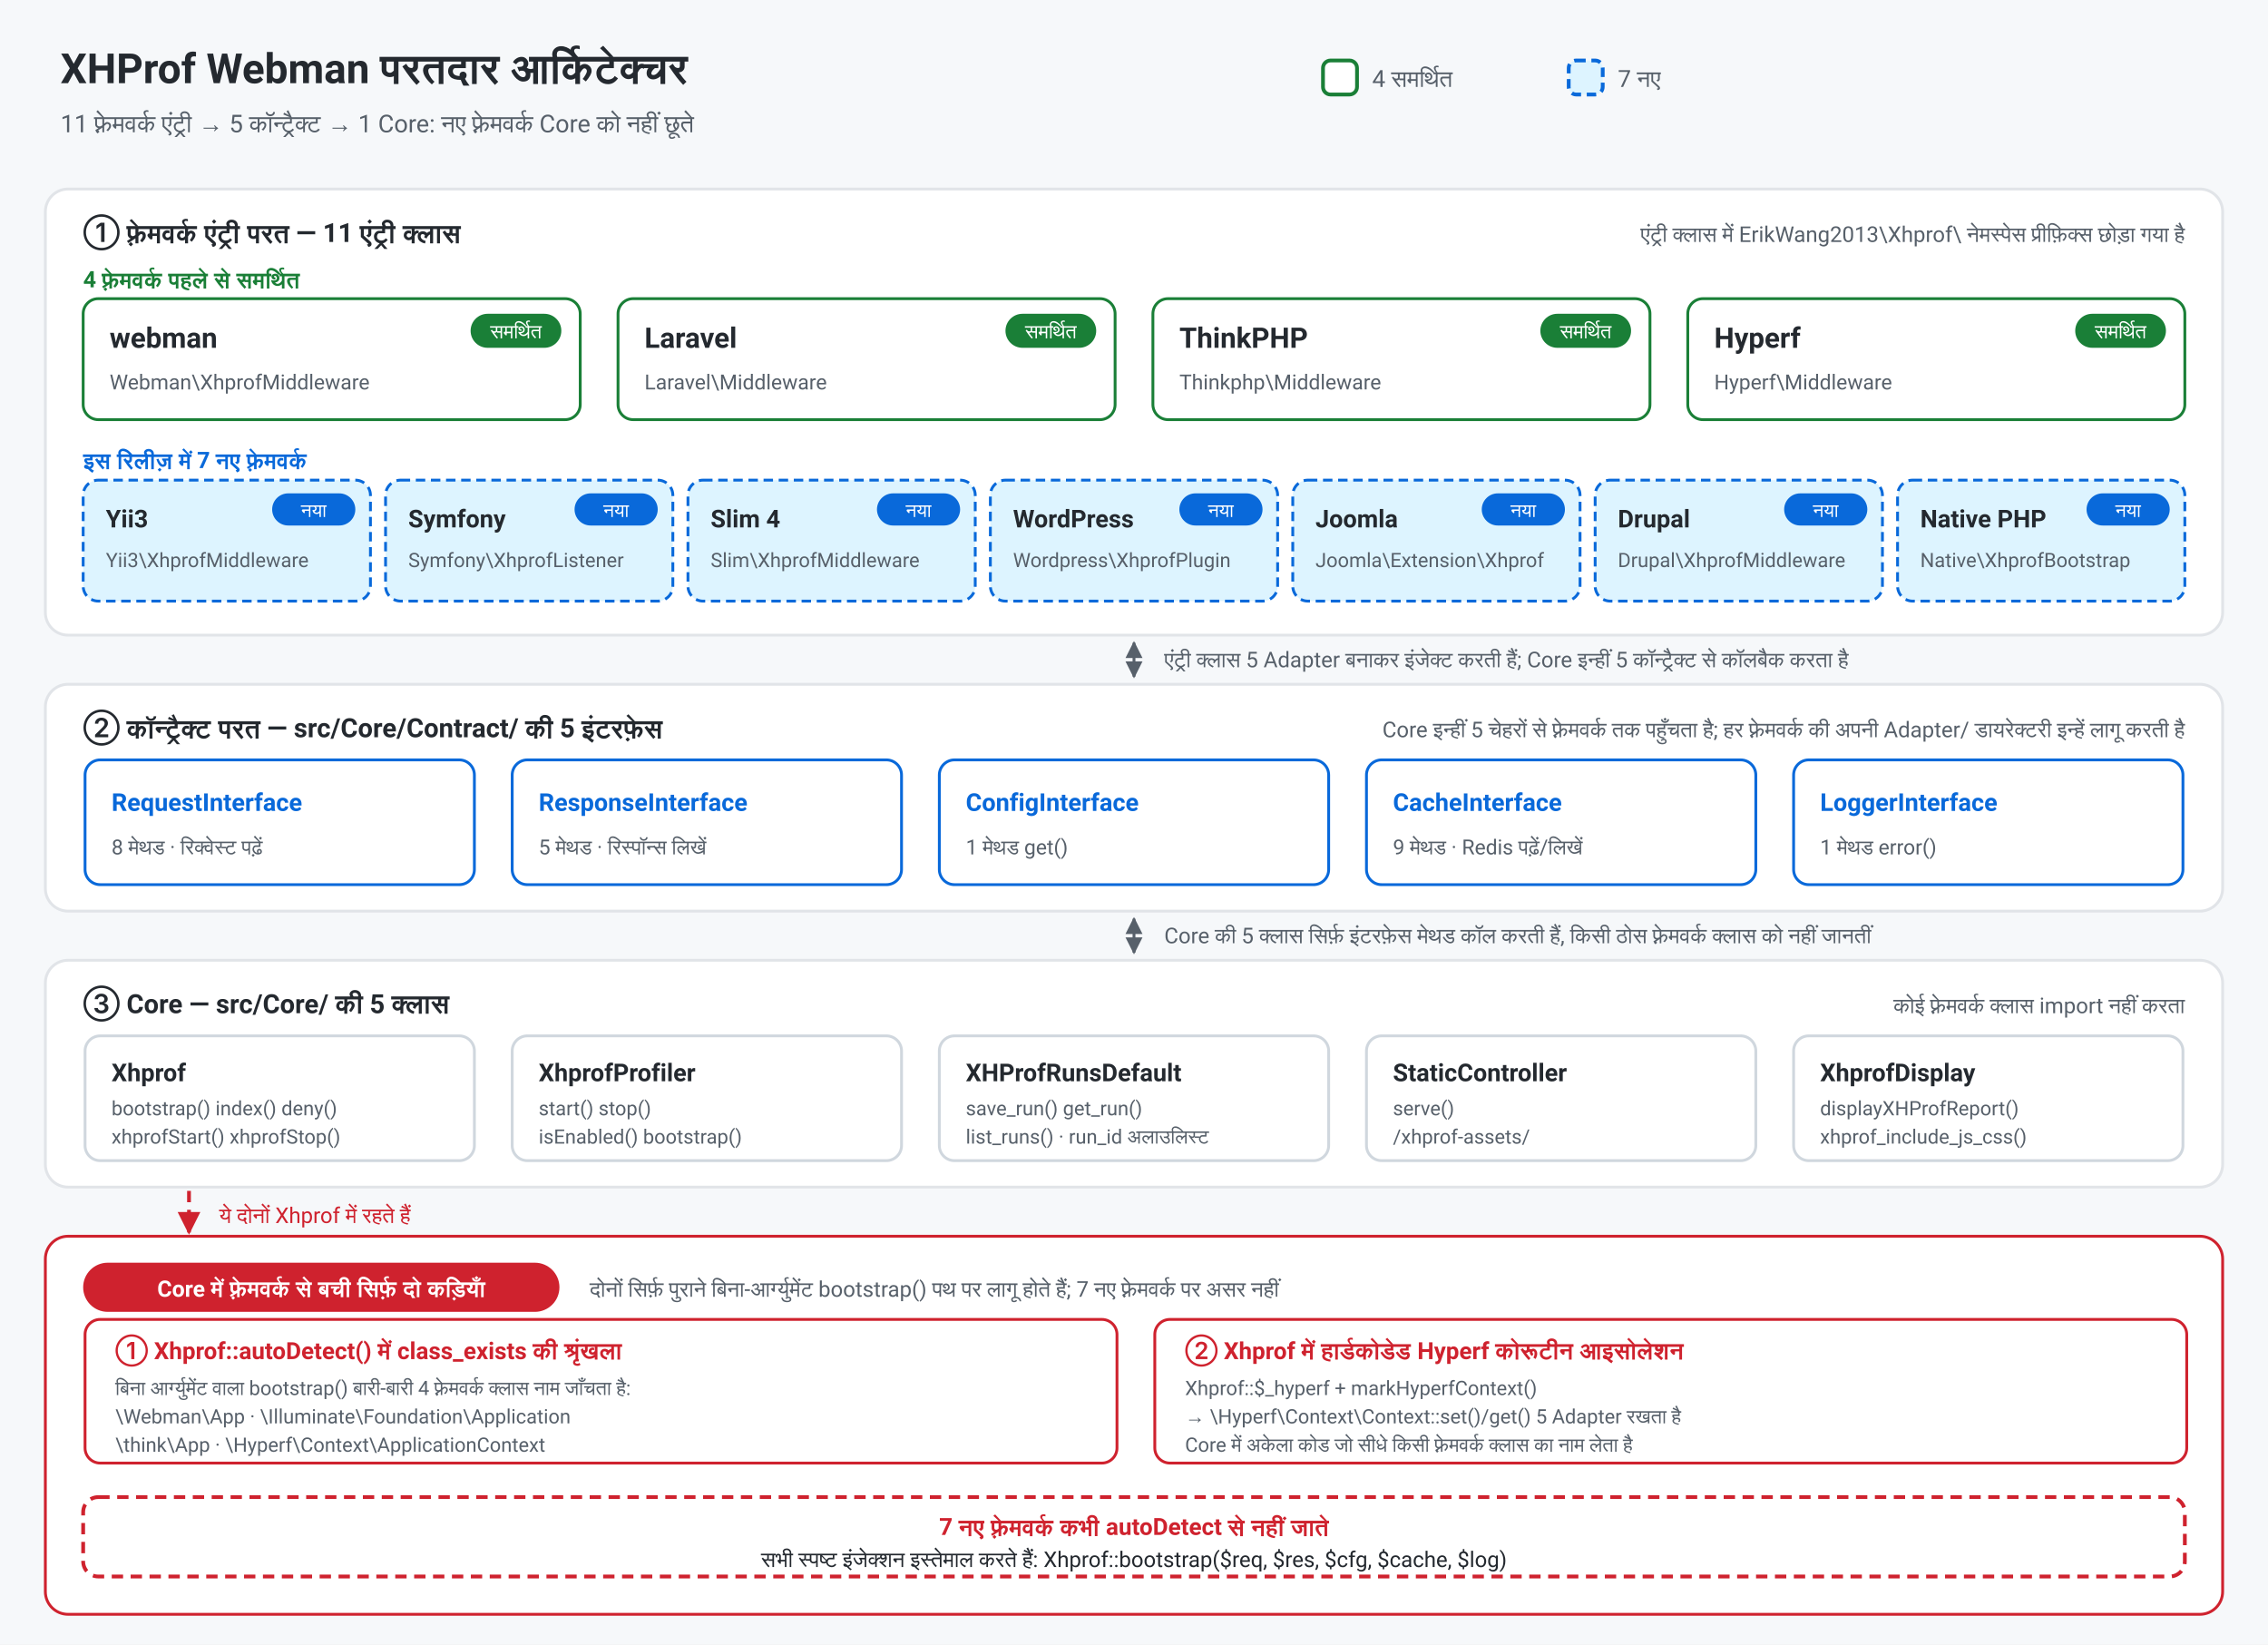
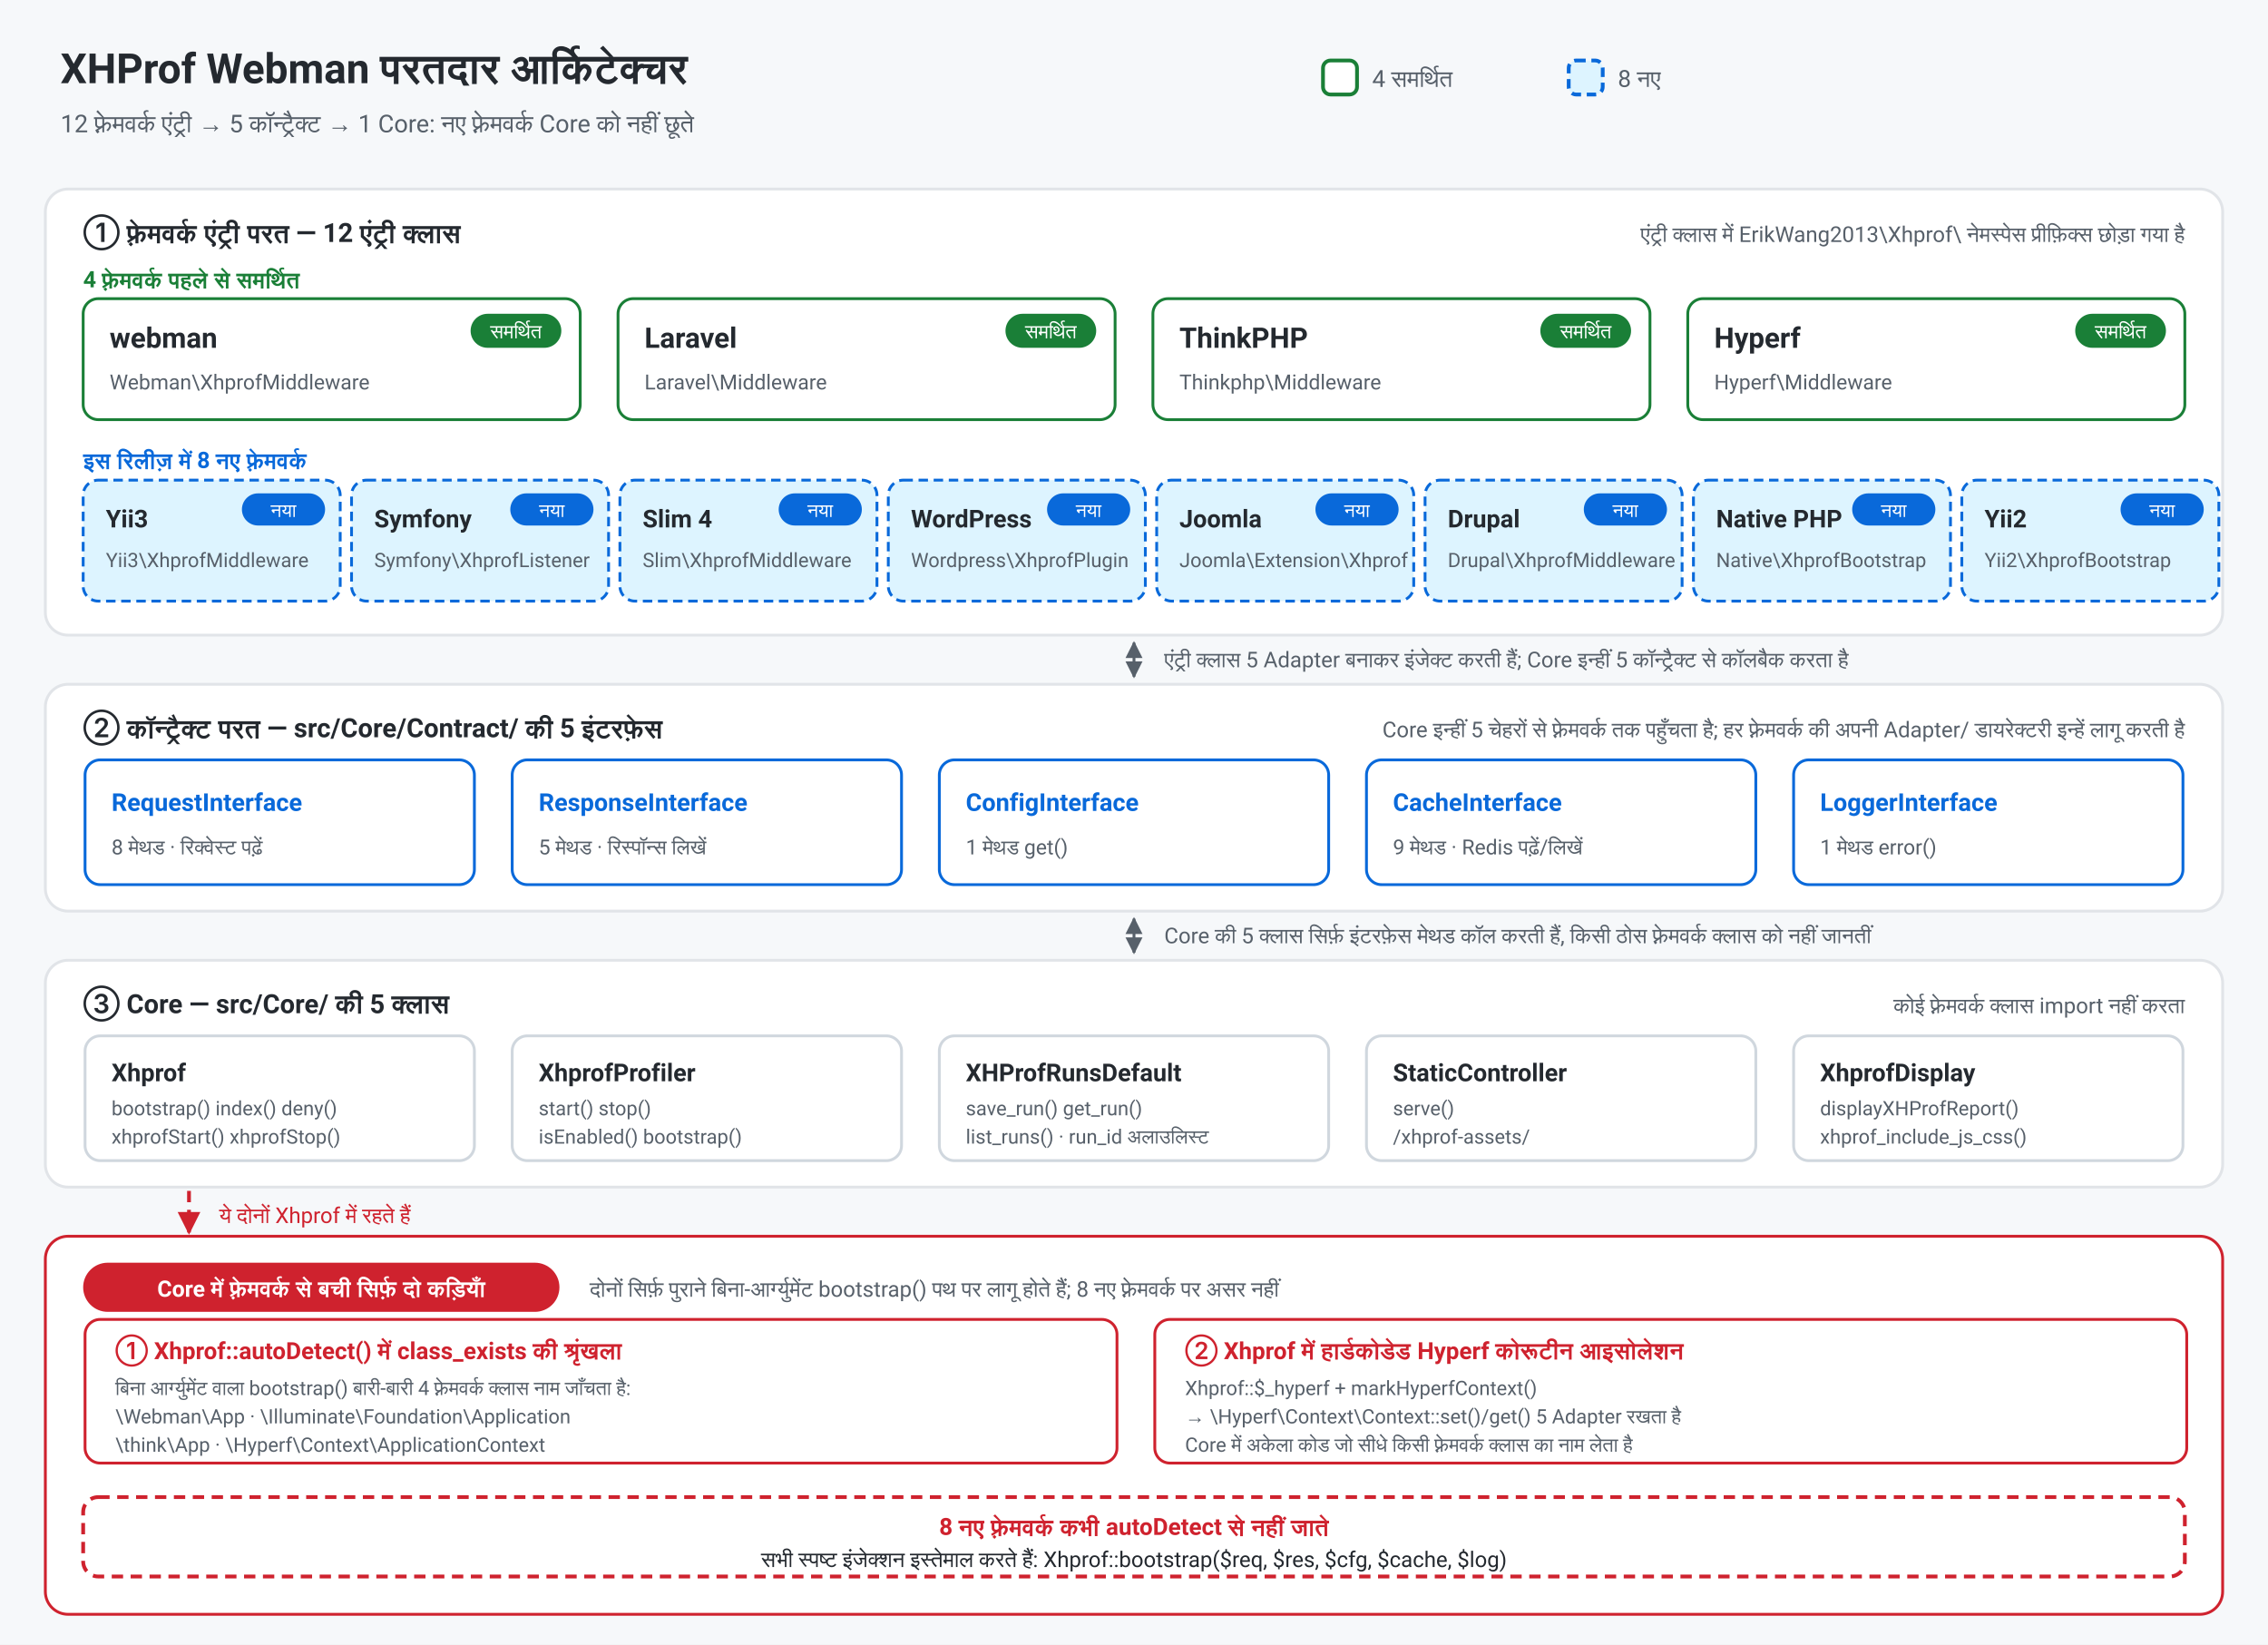
<svg xmlns="http://www.w3.org/2000/svg" viewBox="0 0 1200 870" width="1200" height="870" role="img" font-family="-apple-system, BlinkMacSystemFont, &quot;Segoe UI&quot;, Roboto, &quot;Helvetica Neue&quot;, Arial, &quot;Noto Sans SC&quot;, &quot;PingFang SC&quot;, &quot;Microsoft YaHei&quot;, sans-serif">
  <defs>
    <marker id="arrow" viewBox="0 0 10 10" refX="9" refY="5" markerWidth="6" markerHeight="6" orient="auto-start-reverse">
      <path d="M0,0 L10,5 L0,10 z" fill="#57606a" />
    </marker>
    <marker id="arrow-red" viewBox="0 0 10 10" refX="9" refY="5" markerWidth="6" markerHeight="6" orient="auto-start-reverse">
      <path d="M0,0 L10,5 L0,10 z" fill="#cf222e" />
    </marker>
  </defs>
  <rect x="0" y="0" width="1200" height="870" fill="#f6f8fa" />
  <text x="32" y="44" font-size="22" font-weight="700" fill="#24292f">XHProf Webman परतदार आर्किटेक्चर</text>
-   <text x="32" y="70" font-size="13" fill="#57606a">11 फ़्रेमवर्क एंट्री → 5 कॉन्ट्रैक्ट → 1 Core: नए फ़्रेमवर्क Core को नहीं छूते</text>
+   <text x="32" y="70" font-size="13" fill="#57606a">12 फ़्रेमवर्क एंट्री → 5 कॉन्ट्रैक्ट → 1 Core: नए फ़्रेमवर्क Core को नहीं छूते</text>
  <rect x="700" y="32" width="18" height="18" rx="4" fill="#ffffff" stroke="#1a7f37" stroke-width="2" />
  <text x="726" y="46" font-size="12.5" fill="#57606a">4 समर्थित</text>
  <rect x="830" y="32" width="18" height="18" rx="4" fill="#ddf4ff" stroke="#0969da" stroke-width="2" stroke-dasharray="5 3" />
-   <text x="856" y="46" font-size="12.5" fill="#57606a">7 नए</text>
+   <text x="856" y="46" font-size="12.5" fill="#57606a">8 नए</text>
  <rect x="24" y="100" width="1152" height="236" rx="12" fill="#ffffff" stroke="#e1e4e8" stroke-width="1.5" />
-   <text x="44" y="128" font-size="14" font-weight="600" fill="#24292f">① फ़्रेमवर्क एंट्री परत — 11 एंट्री क्लास</text>
+   <text x="44" y="128" font-size="14" font-weight="600" fill="#24292f">① फ़्रेमवर्क एंट्री परत — 12 एंट्री क्लास</text>
  <text x="1156" y="128" font-size="11.5" fill="#57606a" text-anchor="end">एंट्री क्लास में ErikWang2013\Xhprof\ नेमस्पेस प्रीफ़िक्स छोड़ा गया है</text>
  <text x="44" y="152" font-size="12" font-weight="600" fill="#1a7f37">4 फ़्रेमवर्क पहले से समर्थित</text>
  <rect x="44" y="158" width="263" height="64" rx="8" fill="#ffffff" stroke="#1a7f37" stroke-width="1.5" />
  <text x="58" y="184" font-size="15" font-weight="600" fill="#24292f">webman</text>
  <text x="58" y="206" font-size="11" fill="#57606a">Webman\XhprofMiddleware</text>
  <rect x="249" y="166" width="48" height="18" rx="9" fill="#1a7f37" />
  <text x="273" y="179" font-size="10.5" fill="#ffffff" text-anchor="middle">समर्थित</text>
  <rect x="327" y="158" width="263" height="64" rx="8" fill="#ffffff" stroke="#1a7f37" stroke-width="1.5" />
  <text x="341" y="184" font-size="15" font-weight="600" fill="#24292f">Laravel</text>
  <text x="341" y="206" font-size="11" fill="#57606a">Laravel\Middleware</text>
  <rect x="532" y="166" width="48" height="18" rx="9" fill="#1a7f37" />
  <text x="556" y="179" font-size="10.5" fill="#ffffff" text-anchor="middle">समर्थित</text>
  <rect x="610" y="158" width="263" height="64" rx="8" fill="#ffffff" stroke="#1a7f37" stroke-width="1.5" />
  <text x="624" y="184" font-size="15" font-weight="600" fill="#24292f">ThinkPHP</text>
  <text x="624" y="206" font-size="11" fill="#57606a">Thinkphp\Middleware</text>
  <rect x="815" y="166" width="48" height="18" rx="9" fill="#1a7f37" />
  <text x="839" y="179" font-size="10.5" fill="#ffffff" text-anchor="middle">समर्थित</text>
  <rect x="893" y="158" width="263" height="64" rx="8" fill="#ffffff" stroke="#1a7f37" stroke-width="1.5" />
  <text x="907" y="184" font-size="15" font-weight="600" fill="#24292f">Hyperf</text>
  <text x="907" y="206" font-size="11" fill="#57606a">Hyperf\Middleware</text>
  <rect x="1098" y="166" width="48" height="18" rx="9" fill="#1a7f37" />
  <text x="1122" y="179" font-size="10.5" fill="#ffffff" text-anchor="middle">समर्थित</text>
-   <text x="44" y="248" font-size="12" font-weight="600" fill="#0969da">इस रिलीज़ में 7 नए फ़्रेमवर्क</text>
-   <rect x="44" y="254" width="152" height="64" rx="8" fill="#ddf4ff" stroke="#0969da" stroke-width="1.5" stroke-dasharray="5 3" />
+   <text x="44" y="248" font-size="12" font-weight="600" fill="#0969da">इस रिलीज़ में 8 नए फ़्रेमवर्क</text>
+   <rect x="44" y="254" width="136" height="64" rx="8" fill="#ddf4ff" stroke="#0969da" stroke-width="1.5" stroke-dasharray="5 3" />
  <text x="56" y="279" font-size="13" font-weight="600" fill="#24292f">Yii3</text>
  <text x="56" y="300" font-size="10.5" fill="#57606a">Yii3\XhprofMiddleware</text>
-   <rect x="144" y="261" width="44" height="17" rx="8.5" fill="#0969da" />
-   <text x="166" y="273.5" font-size="10" fill="#ffffff" text-anchor="middle">नया</text>
-   <rect x="204" y="254" width="152" height="64" rx="8" fill="#ddf4ff" stroke="#0969da" stroke-width="1.5" stroke-dasharray="5 3" />
-   <text x="216" y="279" font-size="13" font-weight="600" fill="#24292f">Symfony</text>
-   <text x="216" y="300" font-size="10.5" fill="#57606a">Symfony\XhprofListener</text>
-   <rect x="304" y="261" width="44" height="17" rx="8.5" fill="#0969da" />
-   <text x="326" y="273.5" font-size="10" fill="#ffffff" text-anchor="middle">नया</text>
-   <rect x="364" y="254" width="152" height="64" rx="8" fill="#ddf4ff" stroke="#0969da" stroke-width="1.5" stroke-dasharray="5 3" />
-   <text x="376" y="279" font-size="13" font-weight="600" fill="#24292f">Slim 4</text>
-   <text x="376" y="300" font-size="10.5" fill="#57606a">Slim\XhprofMiddleware</text>
-   <rect x="464" y="261" width="44" height="17" rx="8.5" fill="#0969da" />
-   <text x="486" y="273.5" font-size="10" fill="#ffffff" text-anchor="middle">नया</text>
-   <rect x="524" y="254" width="152" height="64" rx="8" fill="#ddf4ff" stroke="#0969da" stroke-width="1.5" stroke-dasharray="5 3" />
-   <text x="536" y="279" font-size="13" font-weight="600" fill="#24292f">WordPress</text>
-   <text x="536" y="300" font-size="10.5" fill="#57606a">Wordpress\XhprofPlugin</text>
-   <rect x="624" y="261" width="44" height="17" rx="8.5" fill="#0969da" />
-   <text x="646" y="273.5" font-size="10" fill="#ffffff" text-anchor="middle">नया</text>
-   <rect x="684" y="254" width="152" height="64" rx="8" fill="#ddf4ff" stroke="#0969da" stroke-width="1.5" stroke-dasharray="5 3" />
-   <text x="696" y="279" font-size="13" font-weight="600" fill="#24292f">Joomla</text>
-   <text x="696" y="300" font-size="10.5" fill="#57606a">Joomla\Extension\Xhprof</text>
-   <rect x="784" y="261" width="44" height="17" rx="8.5" fill="#0969da" />
-   <text x="806" y="273.5" font-size="10" fill="#ffffff" text-anchor="middle">नया</text>
-   <rect x="844" y="254" width="152" height="64" rx="8" fill="#ddf4ff" stroke="#0969da" stroke-width="1.5" stroke-dasharray="5 3" />
-   <text x="856" y="279" font-size="13" font-weight="600" fill="#24292f">Drupal</text>
-   <text x="856" y="300" font-size="10.5" fill="#57606a">Drupal\XhprofMiddleware</text>
-   <rect x="944" y="261" width="44" height="17" rx="8.5" fill="#0969da" />
-   <text x="966" y="273.5" font-size="10" fill="#ffffff" text-anchor="middle">नया</text>
+   <rect x="128" y="261" width="44" height="17" rx="8.5" fill="#0969da" />
+   <text x="150" y="273.5" font-size="10" fill="#ffffff" text-anchor="middle">नया</text>
+   <rect x="186" y="254" width="136" height="64" rx="8" fill="#ddf4ff" stroke="#0969da" stroke-width="1.5" stroke-dasharray="5 3" />
+   <text x="198" y="279" font-size="13" font-weight="600" fill="#24292f">Symfony</text>
+   <text x="198" y="300" font-size="10.5" fill="#57606a">Symfony\XhprofListener</text>
+   <rect x="270" y="261" width="44" height="17" rx="8.5" fill="#0969da" />
+   <text x="292" y="273.5" font-size="10" fill="#ffffff" text-anchor="middle">नया</text>
+   <rect x="328" y="254" width="136" height="64" rx="8" fill="#ddf4ff" stroke="#0969da" stroke-width="1.5" stroke-dasharray="5 3" />
+   <text x="340" y="279" font-size="13" font-weight="600" fill="#24292f">Slim 4</text>
+   <text x="340" y="300" font-size="10.5" fill="#57606a">Slim\XhprofMiddleware</text>
+   <rect x="412" y="261" width="44" height="17" rx="8.5" fill="#0969da" />
+   <text x="434" y="273.5" font-size="10" fill="#ffffff" text-anchor="middle">नया</text>
+   <rect x="470" y="254" width="136" height="64" rx="8" fill="#ddf4ff" stroke="#0969da" stroke-width="1.5" stroke-dasharray="5 3" />
+   <text x="482" y="279" font-size="13" font-weight="600" fill="#24292f">WordPress</text>
+   <text x="482" y="300" font-size="10.5" fill="#57606a">Wordpress\XhprofPlugin</text>
+   <rect x="554" y="261" width="44" height="17" rx="8.5" fill="#0969da" />
+   <text x="576" y="273.5" font-size="10" fill="#ffffff" text-anchor="middle">नया</text>
+   <rect x="612" y="254" width="136" height="64" rx="8" fill="#ddf4ff" stroke="#0969da" stroke-width="1.5" stroke-dasharray="5 3" />
+   <text x="624" y="279" font-size="13" font-weight="600" fill="#24292f">Joomla</text>
+   <text x="624" y="300" font-size="10.5" fill="#57606a">Joomla\Extension\Xhprof</text>
+   <rect x="696" y="261" width="44" height="17" rx="8.5" fill="#0969da" />
+   <text x="718" y="273.5" font-size="10" fill="#ffffff" text-anchor="middle">नया</text>
+   <rect x="754" y="254" width="136" height="64" rx="8" fill="#ddf4ff" stroke="#0969da" stroke-width="1.5" stroke-dasharray="5 3" />
+   <text x="766" y="279" font-size="13" font-weight="600" fill="#24292f">Drupal</text>
+   <text x="766" y="300" font-size="10.5" fill="#57606a">Drupal\XhprofMiddleware</text>
+   <rect x="838" y="261" width="44" height="17" rx="8.5" fill="#0969da" />
+   <text x="860" y="273.5" font-size="10" fill="#ffffff" text-anchor="middle">नया</text>
  <line x1="600" y1="340" x2="600" y2="358" stroke="#57606a" stroke-width="1.5" marker-start="url(#arrow)" marker-end="url(#arrow)" />
  <text x="616" y="353" font-size="11.5" fill="#57606a">एंट्री क्लास 5 Adapter बनाकर इंजेक्ट करती हैं; Core इन्हीं 5 कॉन्ट्रैक्ट से कॉलबैक करता है</text>
  <rect x="24" y="362" width="1152" height="120" rx="12" fill="#ffffff" stroke="#e1e4e8" stroke-width="1.5" />
  <text x="44" y="390" font-size="14" font-weight="600" fill="#24292f">② कॉन्ट्रैक्ट परत — src/Core/Contract/ की 5 इंटरफ़ेस</text>
  <text x="1156" y="390" font-size="11.5" fill="#57606a" text-anchor="end">Core इन्हीं 5 चेहरों से फ़्रेमवर्क तक पहुँचता है; हर फ़्रेमवर्क की अपनी Adapter/ डायरेक्टरी इन्हें लागू करती है</text>
  <rect x="45" y="402" width="206" height="66" rx="8" fill="#ffffff" stroke="#0969da" stroke-width="1.5" />
  <text x="59" y="429" font-size="13" font-weight="600" fill="#0969da">RequestInterface</text>
  <text x="59" y="452" font-size="11" fill="#57606a">8 मेथड · रिक्वेस्ट पढ़ें</text>
  <rect x="271" y="402" width="206" height="66" rx="8" fill="#ffffff" stroke="#0969da" stroke-width="1.5" />
  <text x="285" y="429" font-size="13" font-weight="600" fill="#0969da">ResponseInterface</text>
  <text x="285" y="452" font-size="11" fill="#57606a">5 मेथड · रिस्पॉन्स लिखें</text>
  <rect x="497" y="402" width="206" height="66" rx="8" fill="#ffffff" stroke="#0969da" stroke-width="1.5" />
  <text x="511" y="429" font-size="13" font-weight="600" fill="#0969da">ConfigInterface</text>
  <text x="511" y="452" font-size="11" fill="#57606a">1 मेथड get()</text>
  <rect x="723" y="402" width="206" height="66" rx="8" fill="#ffffff" stroke="#0969da" stroke-width="1.5" />
  <text x="737" y="429" font-size="13" font-weight="600" fill="#0969da">CacheInterface</text>
  <text x="737" y="452" font-size="11" fill="#57606a">9 मेथड · Redis पढ़ें/लिखें</text>
  <rect x="949" y="402" width="206" height="66" rx="8" fill="#ffffff" stroke="#0969da" stroke-width="1.5" />
  <text x="963" y="429" font-size="13" font-weight="600" fill="#0969da">LoggerInterface</text>
  <text x="963" y="452" font-size="11" fill="#57606a">1 मेथड error()</text>
  <line x1="600" y1="486" x2="600" y2="504" stroke="#57606a" stroke-width="1.5" marker-start="url(#arrow)" marker-end="url(#arrow)" />
  <text x="616" y="499" font-size="11.5" fill="#57606a">Core की 5 क्लास सिर्फ़ इंटरफ़ेस मेथड कॉल करती हैं, किसी ठोस फ़्रेमवर्क क्लास को नहीं जानतीं</text>
  <rect x="24" y="508" width="1152" height="120" rx="12" fill="#ffffff" stroke="#e1e4e8" stroke-width="1.5" />
  <text x="44" y="536" font-size="14" font-weight="600" fill="#24292f">③ Core — src/Core/ की 5 क्लास</text>
  <text x="1156" y="536" font-size="11.5" fill="#57606a" text-anchor="end">कोई फ़्रेमवर्क क्लास import नहीं करता</text>
  <rect x="45" y="548" width="206" height="66" rx="8" fill="#ffffff" stroke="#d0d7de" stroke-width="1.5" />
  <text x="59" y="572" font-size="13" font-weight="600" fill="#24292f">Xhprof</text>
  <text x="59" y="590" font-size="10.5" fill="#57606a">bootstrap() index() deny()</text>
  <text x="59" y="605" font-size="10.5" fill="#57606a">xhprofStart() xhprofStop()</text>
  <rect x="271" y="548" width="206" height="66" rx="8" fill="#ffffff" stroke="#d0d7de" stroke-width="1.5" />
  <text x="285" y="572" font-size="13" font-weight="600" fill="#24292f">XhprofProfiler</text>
  <text x="285" y="590" font-size="10.5" fill="#57606a">start() stop()</text>
  <text x="285" y="605" font-size="10.5" fill="#57606a">isEnabled() bootstrap()</text>
  <rect x="497" y="548" width="206" height="66" rx="8" fill="#ffffff" stroke="#d0d7de" stroke-width="1.5" />
  <text x="511" y="572" font-size="13" font-weight="600" fill="#24292f">XHProfRunsDefault</text>
  <text x="511" y="590" font-size="10.5" fill="#57606a">save_run() get_run()</text>
  <text x="511" y="605" font-size="10.5" fill="#57606a">list_runs() · run_id अलाउलिस्ट</text>
  <rect x="723" y="548" width="206" height="66" rx="8" fill="#ffffff" stroke="#d0d7de" stroke-width="1.5" />
  <text x="737" y="572" font-size="13" font-weight="600" fill="#24292f">StaticController</text>
  <text x="737" y="590" font-size="10.5" fill="#57606a">serve()</text>
  <text x="737" y="605" font-size="10.5" fill="#57606a">/xhprof-assets/</text>
  <rect x="949" y="548" width="206" height="66" rx="8" fill="#ffffff" stroke="#d0d7de" stroke-width="1.5" />
  <text x="963" y="572" font-size="13" font-weight="600" fill="#24292f">XhprofDisplay</text>
  <text x="963" y="590" font-size="10.5" fill="#57606a">displayXHProfReport()</text>
  <text x="963" y="605" font-size="10.5" fill="#57606a">xhprof_include_js_css()</text>
  <line x1="100" y1="630" x2="100" y2="652" stroke="#cf222e" stroke-width="2" stroke-dasharray="6 4" marker-end="url(#arrow-red)" />
  <text x="116" y="647" font-size="11.5" fill="#cf222e">ये दोनों Xhprof में रहते हैं</text>
  <rect x="24" y="654" width="1152" height="200" rx="12" fill="#ffffff" stroke="#cf222e" stroke-width="1.5" />
  <rect x="44" y="668" width="252" height="26" rx="13" fill="#cf222e" />
  <text x="170" y="686" font-size="11.95" font-weight="600" fill="#ffffff" text-anchor="middle">Core में फ़्रेमवर्क से बची सिर्फ़ दो कड़ियाँ</text>
-   <text x="312" y="686" font-size="11.5" fill="#57606a">दोनों सिर्फ़ पुराने बिना-आर्ग्युमेंट bootstrap() पथ पर लागू होते हैं; 7 नए फ़्रेमवर्क पर असर नहीं</text>
+   <text x="312" y="686" font-size="11.5" fill="#57606a">दोनों सिर्फ़ पुराने बिना-आर्ग्युमेंट bootstrap() पथ पर लागू होते हैं; 8 नए फ़्रेमवर्क पर असर नहीं</text>
  <rect x="45" y="698" width="546" height="76" rx="8" fill="#ffffff" stroke="#cf222e" stroke-width="1.5" />
  <text x="61" y="719" font-size="12.5" font-weight="600" fill="#cf222e">① Xhprof::autoDetect() में class_exists की श्रृंखला</text>
  <text x="61" y="738" font-size="10.5" fill="#57606a">बिना आर्ग्युमेंट वाला bootstrap() बारी-बारी 4 फ़्रेमवर्क क्लास नाम जाँचता है:</text>
  <text x="61" y="753" font-size="10.5" fill="#57606a">\Webman\App · \Illuminate\Foundation\Application</text>
  <text x="61" y="768" font-size="10.5" fill="#57606a">\think\App · \Hyperf\Context\ApplicationContext</text>
  <rect x="611" y="698" width="546" height="76" rx="8" fill="#ffffff" stroke="#cf222e" stroke-width="1.5" />
  <text x="627" y="719" font-size="12.5" font-weight="600" fill="#cf222e">② Xhprof में हार्डकोडेड Hyperf कोरूटीन आइसोलेशन</text>
  <text x="627" y="738" font-size="10.5" fill="#57606a">Xhprof::$_hyperf + markHyperfContext()</text>
  <text x="627" y="753" font-size="10.5" fill="#57606a">→ \Hyperf\Context\Context::set()/get() 5 Adapter रखता है</text>
  <text x="627" y="768" font-size="10.5" fill="#57606a">Core में अकेला कोड जो सीधे किसी फ़्रेमवर्क क्लास का नाम लेता है</text>
  <rect x="44" y="792" width="1112" height="42" rx="8" fill="#ffffff" stroke="#cf222e" stroke-width="2" stroke-dasharray="6 4" />
-   <text x="600" y="812" font-size="12.5" font-weight="600" fill="#cf222e" text-anchor="middle">7 नए फ़्रेमवर्क कभी autoDetect से नहीं जाते</text>
+   <text x="600" y="812" font-size="12.5" font-weight="600" fill="#cf222e" text-anchor="middle">8 नए फ़्रेमवर्क कभी autoDetect से नहीं जाते</text>
  <text x="600" y="829" font-size="11.5" fill="#24292f" text-anchor="middle">सभी स्पष्ट इंजेक्शन इस्तेमाल करते हैं: Xhprof::bootstrap($req, $res, $cfg, $cache, $log)</text>
-   <rect x="1004" y="254" width="152" height="64" rx="8" fill="#ddf4ff" stroke="#0969da" stroke-width="1.5" stroke-dasharray="5 3" />
-   <text x="1016" y="279" font-size="13" font-weight="600" fill="#24292f">Native PHP</text>
-   <text x="1016" y="300" font-size="10.5" fill="#57606a">Native\XhprofBootstrap</text>
-   <rect x="1104" y="261" width="44" height="17" rx="8.5" fill="#0969da" />
-   <text x="1126" y="273.5" font-size="10" fill="#ffffff" text-anchor="middle">नया</text>
+   <rect x="896" y="254" width="136" height="64" rx="8" fill="#ddf4ff" stroke="#0969da" stroke-width="1.5" stroke-dasharray="5 3" />
+   <text x="908" y="279" font-size="13" font-weight="600" fill="#24292f">Native PHP</text>
+   <text x="908" y="300" font-size="10.5" fill="#57606a">Native\XhprofBootstrap</text>
+   <rect x="980" y="261" width="44" height="17" rx="8.5" fill="#0969da" />
+   <text x="1002" y="273.5" font-size="10" fill="#ffffff" text-anchor="middle">नया</text>
+   <rect x="1038" y="254" width="136" height="64" rx="8" fill="#ddf4ff" stroke="#0969da" stroke-width="1.5" stroke-dasharray="5 3" />
+   <text x="1050" y="279" font-size="13" font-weight="600" fill="#24292f">Yii2</text>
+   <text x="1050" y="300" font-size="10.5" fill="#57606a">Yii2\XhprofBootstrap</text>
+   <rect x="1122" y="261" width="44" height="17" rx="8.5" fill="#0969da" />
+   <text x="1144" y="273.5" font-size="10" fill="#ffffff" text-anchor="middle">नया</text>
</svg>
